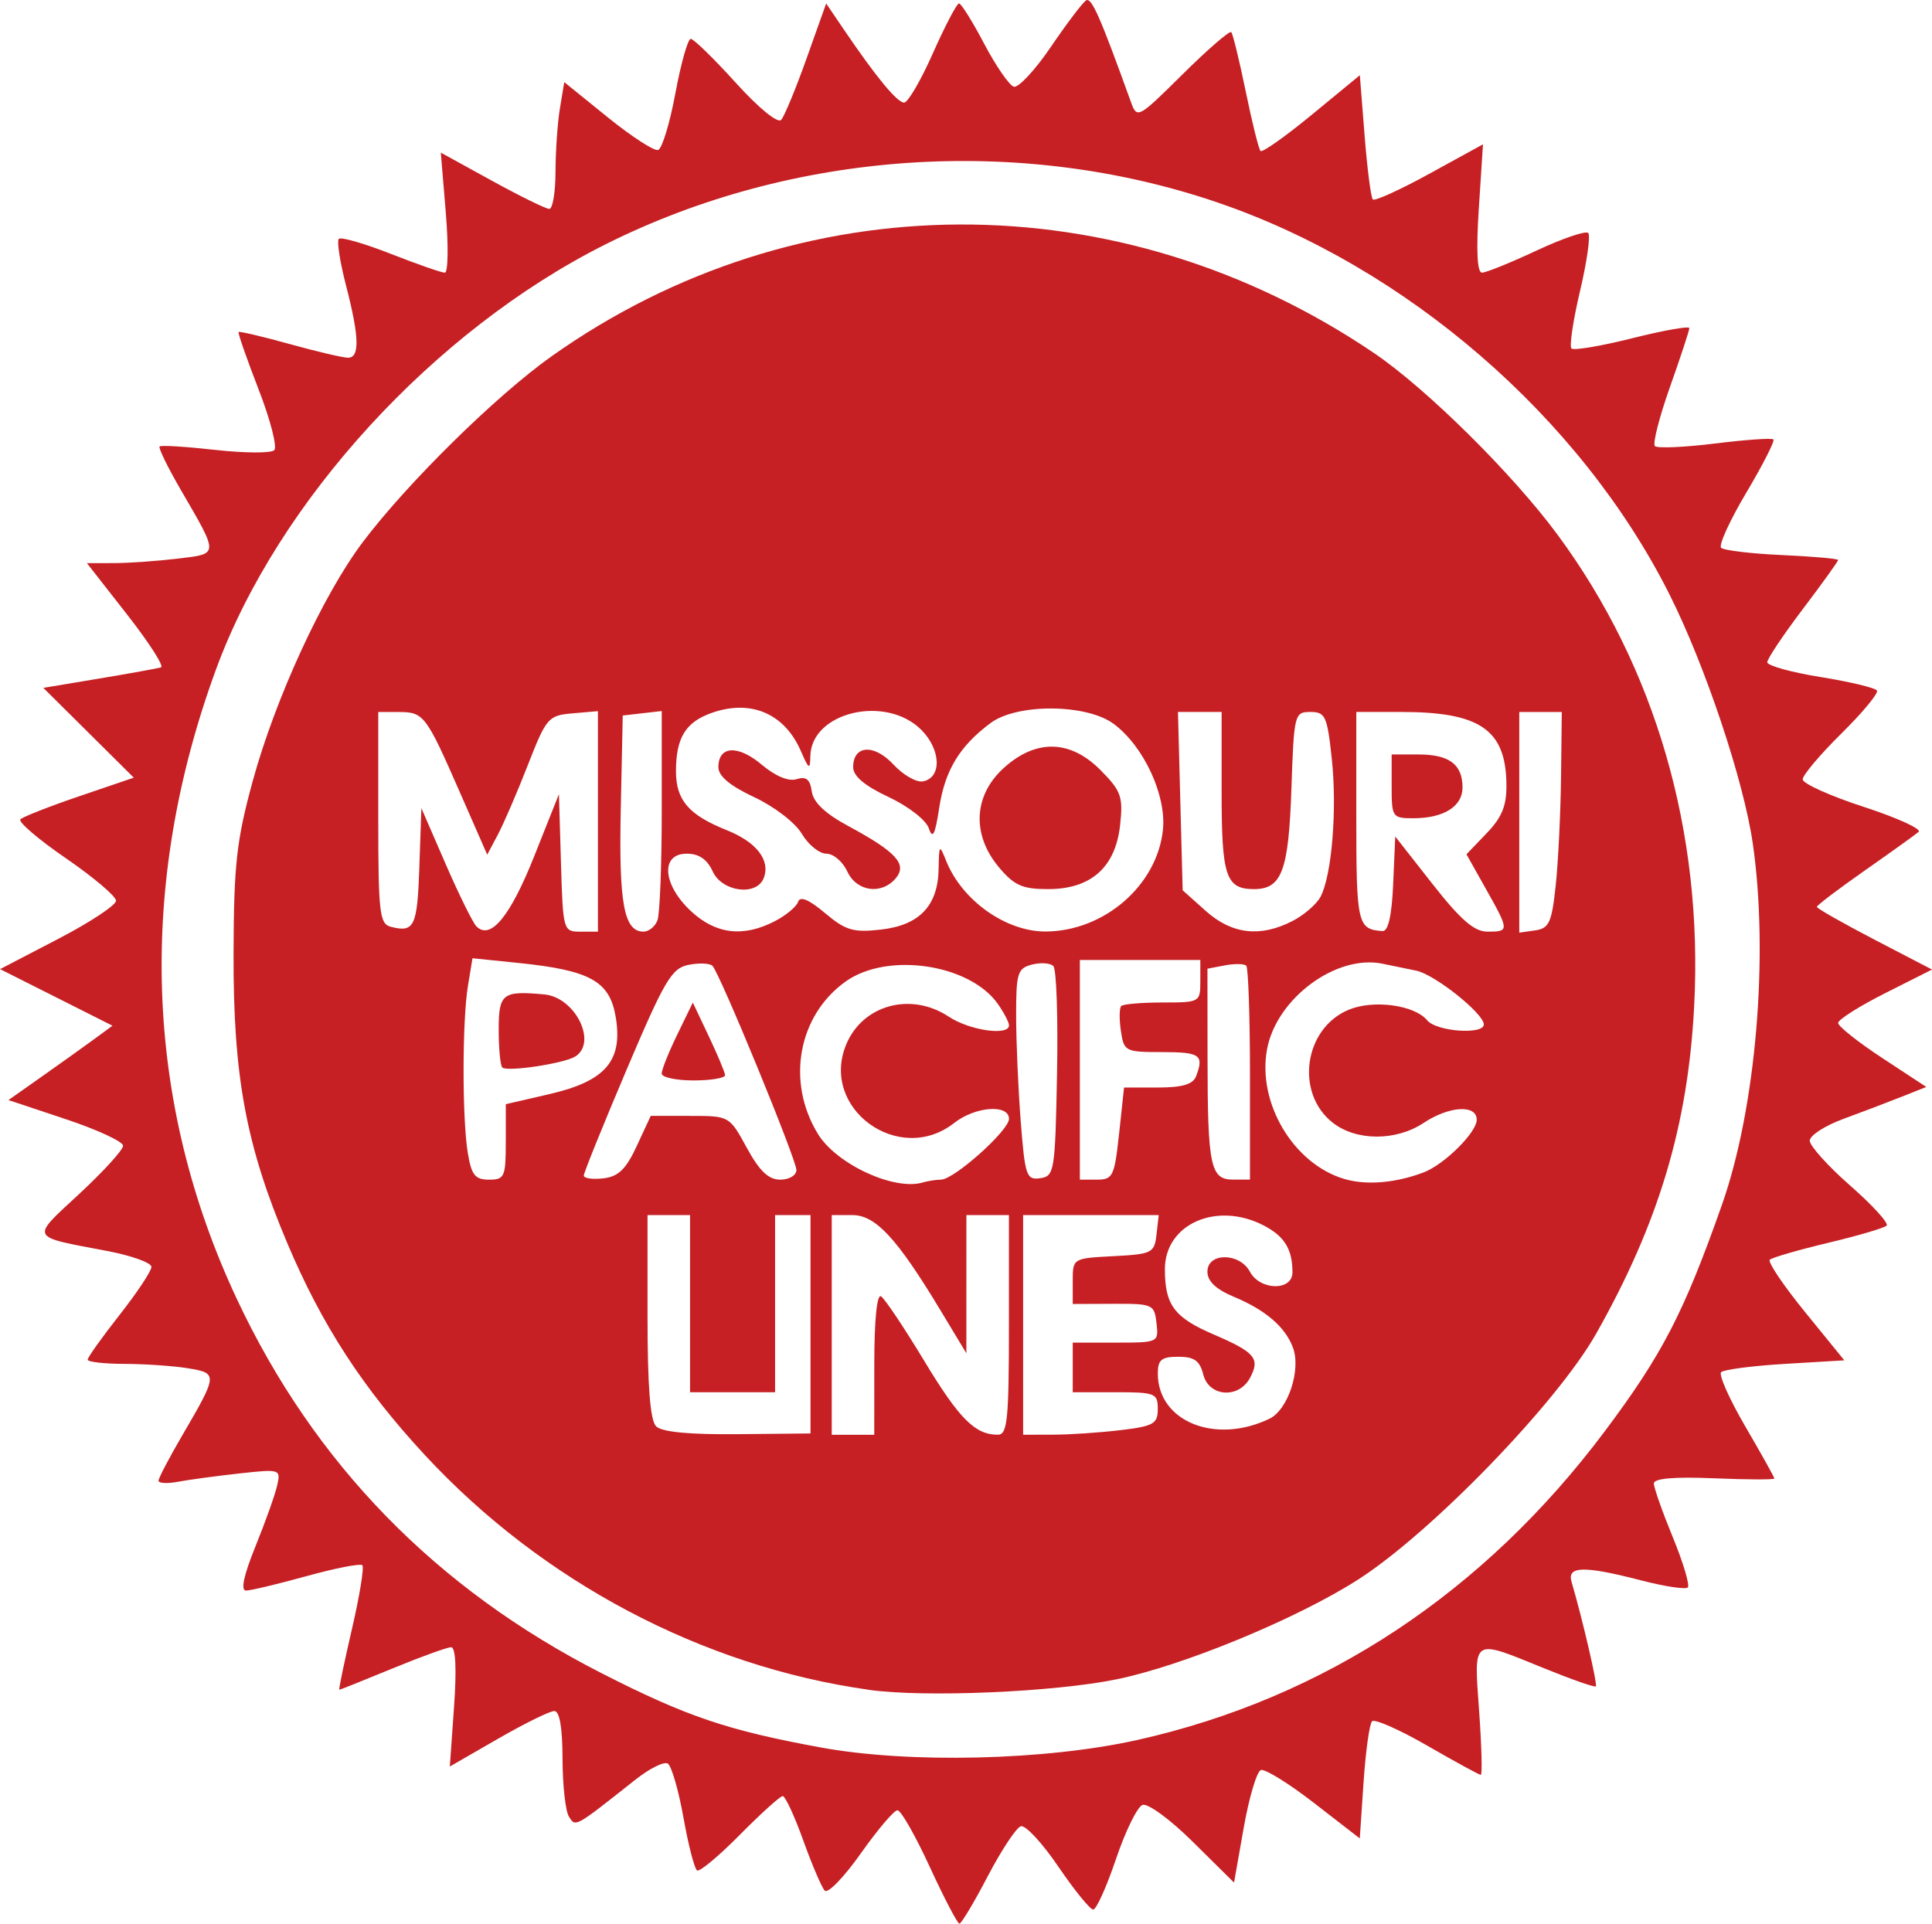
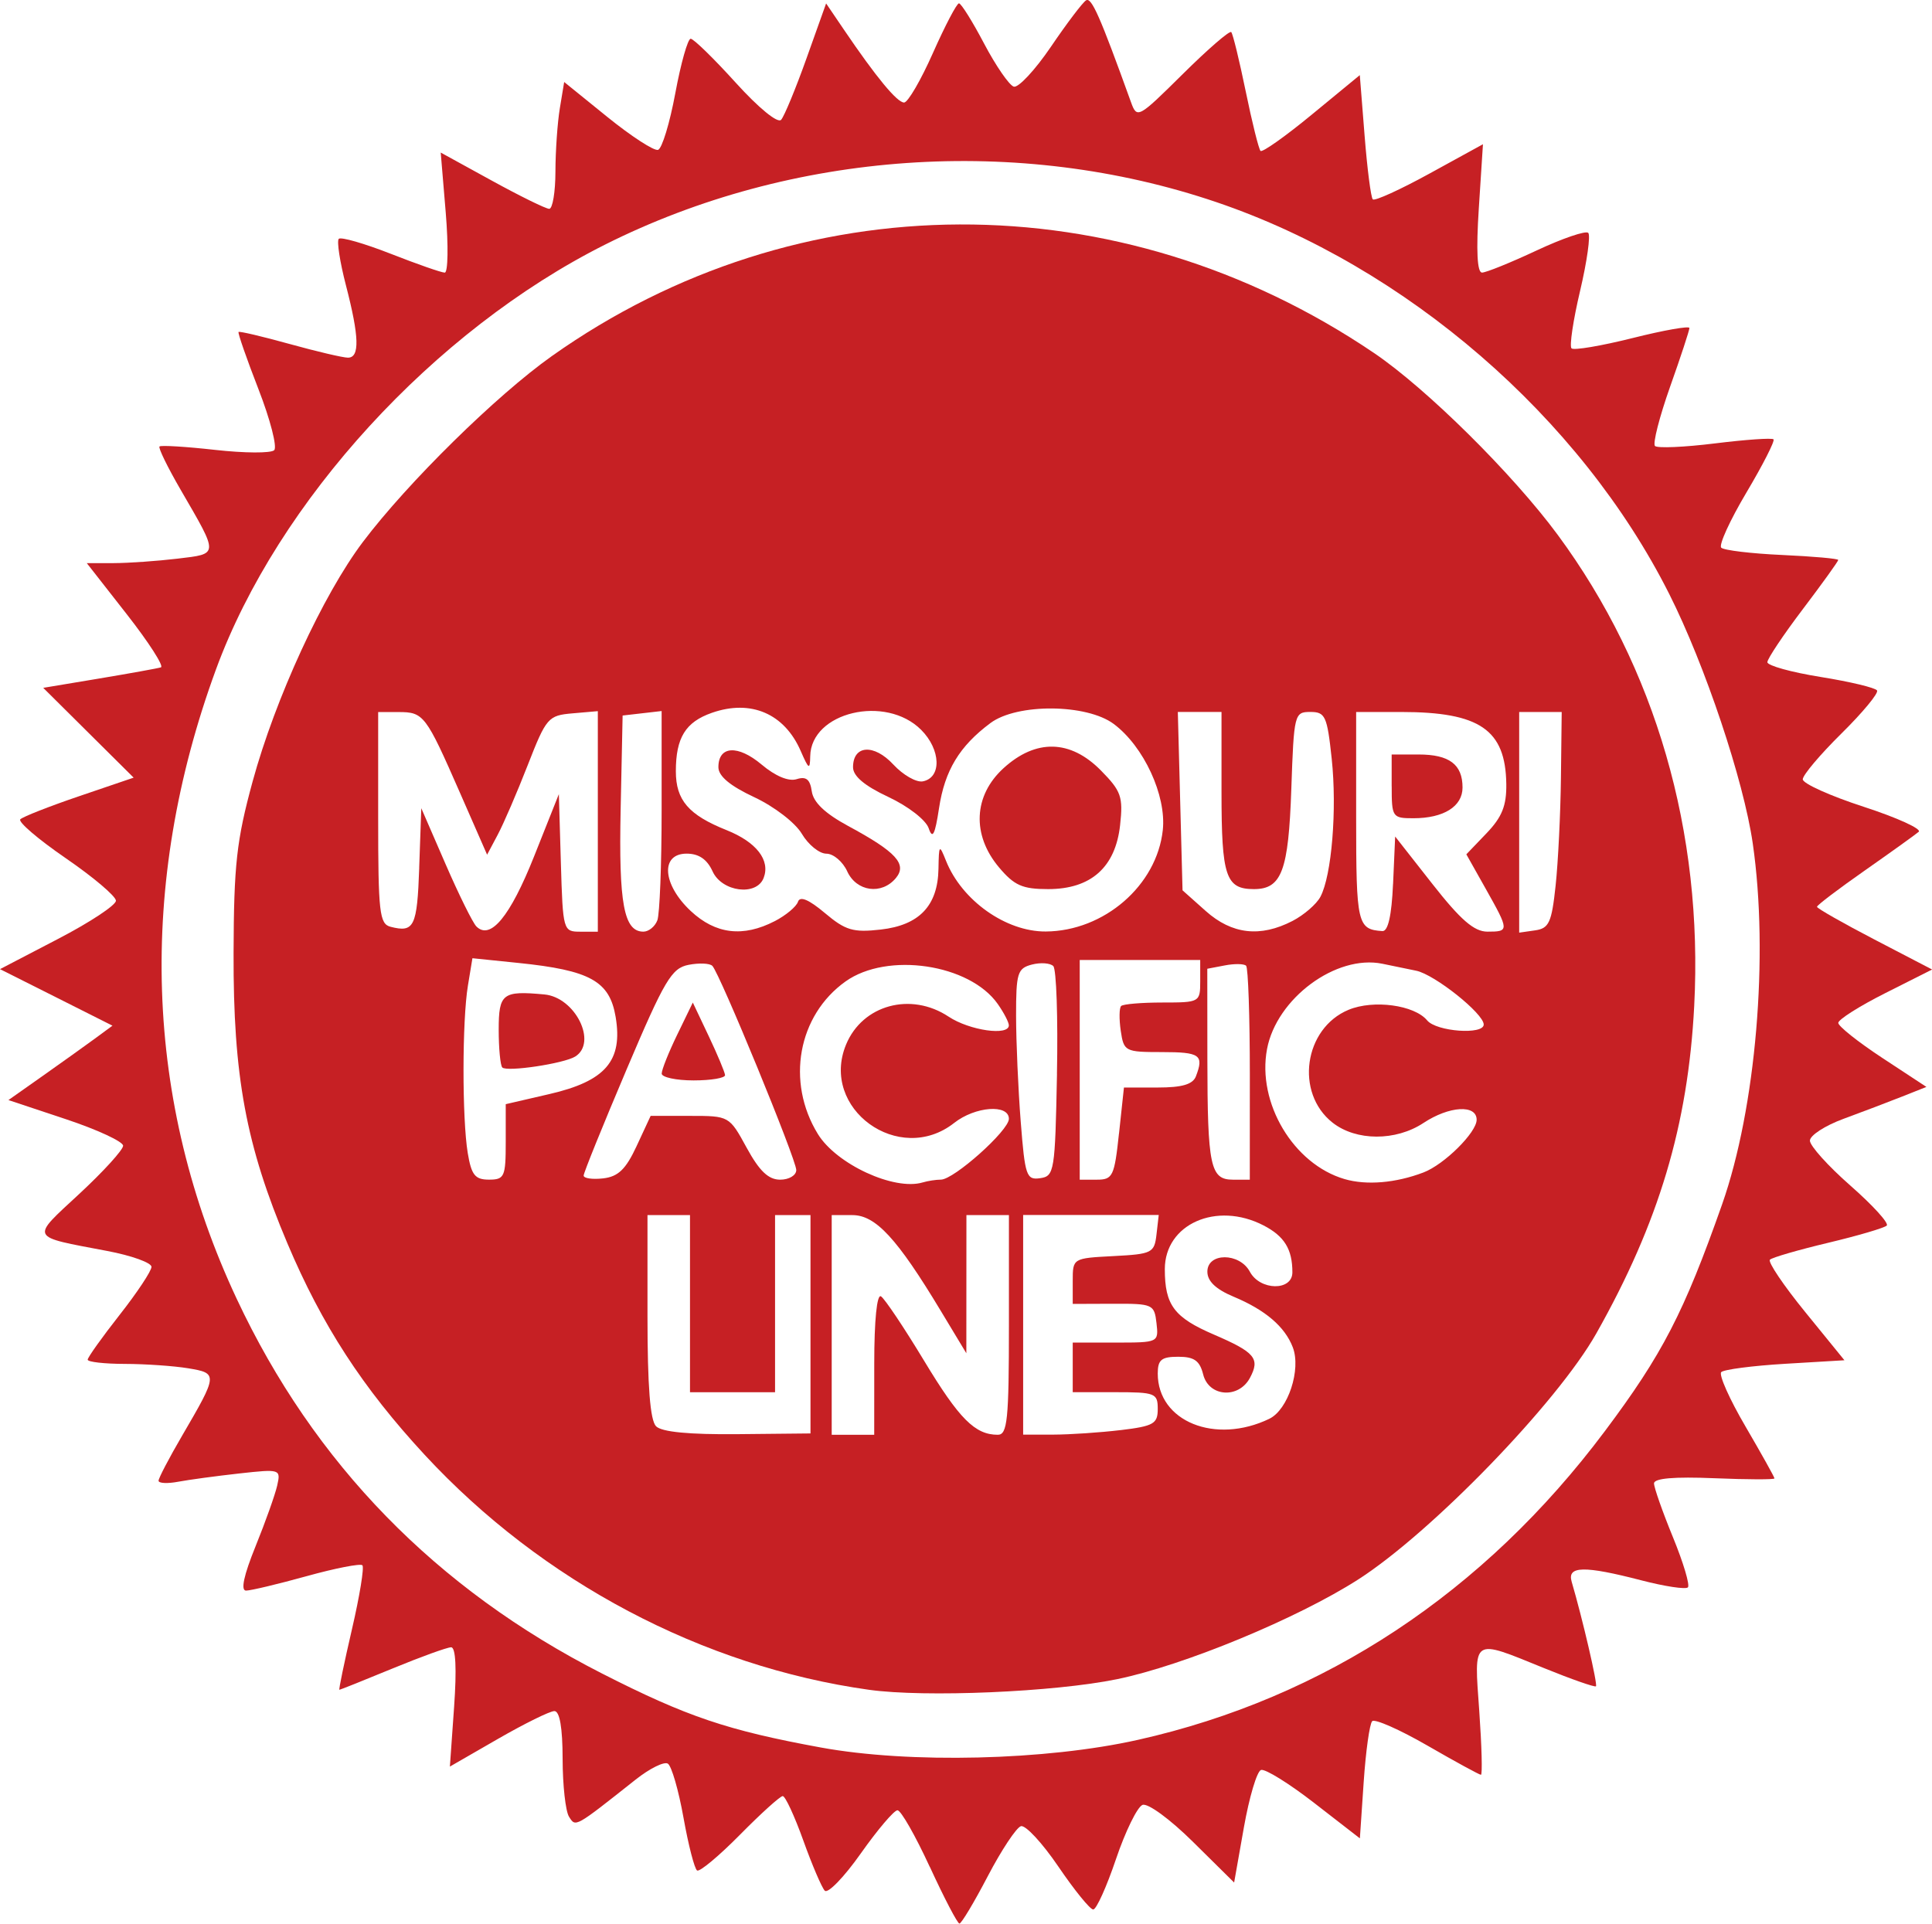
- <svg xmlns="http://www.w3.org/2000/svg" id="svg1041" version="1.1" viewBox="0 0 50.812 50.597" height="50.597mm" width="50.812mm">
-   <g transform="translate(-92.52271,-115.9754)" id="layer1">
-     <g transform="matrix(2.817843,0,0,2.817843,-176.6254,-493.4206)" id="g1853" style="display:inline">
-       <path style="fill:#c62024;fill-opacity:1;stroke:none;stroke-width:0.033;stroke-miterlimit:4;stroke-dasharray:none;stroke-opacity:1" d="m 391.658,876.991 c -5.875,-0.823 -11.528,-3.813 -15.671,-8.287 -2.188,-2.363 -3.626,-4.578 -4.845,-7.462 -1.462,-3.458 -1.914,-5.899 -1.899,-10.25 0.01,-3.114 0.105,-3.966 0.671,-6.043 0.798,-2.928 2.485,-6.593 3.893,-8.457 1.58,-2.092 4.71,-5.171 6.663,-6.555 8.681,-6.151 20.011,-6.194 29,-0.11 1.856,1.256 4.902,4.272 6.487,6.423 3.45,4.68 5.13,10.483 4.811,16.618 -0.218,4.202 -1.247,7.643 -3.454,11.552 -1.378,2.441 -5.806,7.017 -8.4,8.681 -2.144,1.375 -6.149,3.031 -8.506,3.517 -2.208,0.455 -6.778,0.651 -8.751,0.375 z m -2.062,-12.897 v -3.852 h -0.625 -0.625 v 3.125 3.125 h -1.5 -1.5 v -3.125 -3.125 h -0.75 -0.75 v 3.575 c 0,2.464 0.094,3.669 0.303,3.878 0.201,0.201 1.165,0.294 2.875,0.277 l 2.572,-0.025 z m 2.25,1.383 c 0,-1.524 0.093,-2.457 0.237,-2.368 0.131,0.081 0.813,1.1 1.517,2.265 1.245,2.061 1.799,2.618 2.604,2.618 0.338,0 0.391,-0.525 0.391,-3.875 v -3.875 h -0.75 -0.75 l -7.5e-4,2.438 -7.5e-4,2.438 -0.904,-1.5 c -1.539,-2.555 -2.296,-3.375 -3.116,-3.375 h -0.729 v 3.875 3.875 h 0.75 0.75 z m 8.688,2.353 c 1.168,-0.14 1.312,-0.223 1.312,-0.748 0,-0.555 -0.09,-0.59 -1.5,-0.59 h -1.5 v -0.875 -0.875 h 1.517 c 1.507,0 1.516,-0.004 1.438,-0.688 -0.076,-0.662 -0.132,-0.687 -1.517,-0.681 l -1.438,0.006 v -0.806 c 0,-0.806 1.3e-4,-0.806 1.438,-0.881 1.361,-0.071 1.442,-0.112 1.517,-0.762 l 0.079,-0.688 h -2.392 -2.392 v 3.875 3.875 l 1.062,-0.002 c 0.584,-10e-4 1.653,-0.073 2.375,-0.16 z m 5.25,-0.401 c 0.66,-0.319 1.126,-1.739 0.827,-2.521 -0.279,-0.728 -0.967,-1.318 -2.086,-1.785 -0.629,-0.263 -0.928,-0.548 -0.928,-0.885 0,-0.68 1.135,-0.678 1.5,0.003 0.358,0.669 1.5,0.685 1.5,0.021 0,-0.815 -0.282,-1.274 -1.018,-1.655 -1.658,-0.857 -3.482,-0.049 -3.482,1.544 0,1.266 0.328,1.705 1.726,2.306 1.458,0.627 1.642,0.847 1.277,1.529 -0.4,0.747 -1.452,0.67 -1.65,-0.12 -0.122,-0.486 -0.317,-0.625 -0.88,-0.625 -0.593,0 -0.723,0.106 -0.723,0.591 0,1.694 2.029,2.516 3.937,1.596 z m -11.587,-8.437 c 0.46,0 2.4,-1.733 2.4,-2.144 0,-0.528 -1.189,-0.439 -1.932,0.144 -1.943,1.528 -4.747,-0.508 -3.811,-2.767 0.581,-1.402 2.286,-1.866 3.618,-0.983 0.737,0.488 2.125,0.688 2.125,0.306 0,-0.107 -0.176,-0.445 -0.39,-0.751 -0.991,-1.415 -3.896,-1.846 -5.369,-0.797 -1.683,1.198 -2.109,3.544 -0.978,5.384 0.655,1.066 2.69,2.007 3.696,1.708 0.183,-0.054 0.472,-0.099 0.642,-0.099 z m 17.025,-0.254 c 0.733,-0.279 1.875,-1.412 1.875,-1.859 0,-0.545 -0.969,-0.487 -1.875,0.113 -0.977,0.647 -2.376,0.642 -3.207,-0.011 -1.335,-1.05 -1.011,-3.329 0.566,-3.983 0.878,-0.364 2.32,-0.169 2.771,0.375 0.328,0.396 1.995,0.516 1.995,0.144 0,-0.384 -1.728,-1.762 -2.38,-1.897 -0.341,-0.071 -0.88,-0.182 -1.198,-0.247 -1.631,-0.333 -3.732,1.223 -4.067,3.012 -0.356,1.899 0.931,4.058 2.734,4.586 0.774,0.227 1.804,0.14 2.787,-0.234 z m -32.375,-1.077 v -1.331 l 1.541,-0.356 c 1.982,-0.458 2.596,-1.176 2.335,-2.726 -0.213,-1.26 -0.902,-1.642 -3.431,-1.901 l -1.62,-0.166 -0.16,0.968 c -0.204,1.234 -0.207,4.685 -0.005,5.906 0.128,0.776 0.257,0.938 0.747,0.938 0.549,0 0.592,-0.098 0.592,-1.331 z m 4.619,0.144 0.494,-1.062 h 1.387 c 1.386,0 1.387,7.5e-4 2.001,1.125 0.449,0.823 0.767,1.125 1.182,1.125 0.312,0 0.568,-0.152 0.568,-0.339 0,-0.372 -2.697,-6.934 -2.961,-7.205 -0.09,-0.092 -0.468,-0.109 -0.839,-0.036 -0.6,0.118 -0.844,0.53 -2.188,3.695 -0.832,1.959 -1.512,3.642 -1.512,3.74 0,0.098 0.309,0.142 0.688,0.099 0.532,-0.061 0.799,-0.32 1.181,-1.142 z m 14.826,-2.543 c 0.038,-1.983 -0.02,-3.695 -0.129,-3.804 -0.109,-0.109 -0.45,-0.133 -0.757,-0.053 -0.507,0.133 -0.558,0.298 -0.557,1.804 7.5e-4,0.912 0.074,2.592 0.163,3.733 0.15,1.922 0.2,2.069 0.686,2 0.501,-0.072 0.528,-0.235 0.594,-3.68 z m 2.19,2.105 0.174,-1.625 h 1.194 c 0.858,0 1.237,-0.111 1.346,-0.395 0.289,-0.752 0.146,-0.855 -1.195,-0.855 -1.306,0 -1.35,-0.023 -1.457,-0.751 -0.061,-0.413 -0.055,-0.807 0.013,-0.875 0.068,-0.068 0.724,-0.124 1.457,-0.124 1.315,0 1.333,-0.01 1.333,-0.75 v -0.75 h -2.125 -2.125 v 3.875 3.875 h 0.605 c 0.56,0 0.618,-0.121 0.779,-1.625 z m 4.616,-2.083 c 0,-2.04 -0.059,-3.767 -0.131,-3.839 -0.072,-0.072 -0.409,-0.078 -0.75,-0.013 l -0.619,0.118 0.003,3.158 c 0.004,3.815 0.103,4.283 0.901,4.283 h 0.596 z m -29.302,-7.302 0.073,-2.095 0.856,1.97 c 0.471,1.084 0.96,2.074 1.087,2.201 0.495,0.495 1.191,-0.35 2.034,-2.469 l 0.875,-2.198 0.072,2.426 c 0.071,2.392 0.08,2.426 0.688,2.426 h 0.616 v -3.89 -3.89 l -0.895,0.078 c -0.858,0.074 -0.924,0.151 -1.579,1.828 -0.376,0.963 -0.852,2.067 -1.058,2.454 l -0.374,0.704 -0.966,-2.204 c -1.196,-2.729 -1.272,-2.829 -2.158,-2.829 h -0.719 v 3.732 c 0,3.344 0.045,3.743 0.438,3.844 0.833,0.215 0.938,-10e-4 1.011,-2.086 z m 8.4,1.865 c 0.084,-0.217 0.152,-1.969 0.152,-3.892 v -3.496 l -0.688,0.079 -0.688,0.079 -0.07,3.315 c -0.07,3.321 0.114,4.31 0.802,4.31 0.187,0 0.408,-0.178 0.491,-0.395 z m 4.142,0.026 c 0.393,-0.203 0.762,-0.511 0.82,-0.683 0.07,-0.211 0.381,-0.081 0.949,0.397 0.729,0.614 0.997,0.693 1.971,0.583 1.361,-0.153 2.015,-0.841 2.037,-2.142 0.015,-0.861 0.029,-0.876 0.265,-0.285 0.559,1.402 2.114,2.504 3.519,2.495 2.059,-0.014 3.919,-1.627 4.128,-3.58 0.13,-1.218 -0.671,-2.95 -1.731,-3.742 -0.956,-0.714 -3.41,-0.732 -4.349,-0.033 -1.094,0.815 -1.611,1.671 -1.813,3.001 -0.144,0.946 -0.229,1.112 -0.365,0.712 -0.1,-0.293 -0.723,-0.777 -1.423,-1.105 -0.839,-0.393 -1.246,-0.736 -1.246,-1.049 0,-0.783 0.737,-0.833 1.421,-0.096 0.344,0.371 0.812,0.639 1.04,0.595 0.673,-0.128 0.641,-1.12 -0.058,-1.819 -1.253,-1.253 -3.886,-0.626 -3.913,0.932 -0.009,0.493 -0.05,0.47 -0.337,-0.188 -0.574,-1.317 -1.755,-1.825 -3.129,-1.346 -0.933,0.325 -1.274,0.878 -1.274,2.062 0,1.022 0.448,1.542 1.79,2.08 1.052,0.421 1.547,1.06 1.307,1.687 -0.25,0.652 -1.471,0.494 -1.802,-0.232 -0.194,-0.426 -0.485,-0.625 -0.915,-0.625 -0.934,0 -0.856,1.089 0.146,2.025 0.876,0.818 1.844,0.934 2.963,0.356 z m 18.265,-0.008 c 0.402,-0.208 0.844,-0.59 0.982,-0.849 0.4,-0.748 0.592,-3.082 0.399,-4.875 -0.161,-1.505 -0.227,-1.649 -0.754,-1.649 -0.562,0 -0.58,0.072 -0.67,2.715 -0.099,2.89 -0.339,3.535 -1.318,3.535 -0.996,0 -1.144,-0.445 -1.144,-3.425 v -2.825 h -0.77 -0.77 l 0.083,3.146 0.083,3.146 0.816,0.729 c 0.924,0.825 1.925,0.94 3.064,0.351 z m 3.546,-1.3 0.074,-1.678 1.317,1.678 c 0.994,1.266 1.469,1.678 1.938,1.678 0.773,0 0.772,-0.033 -0.061,-1.515 l -0.682,-1.214 0.712,-0.743 c 0.547,-0.571 0.709,-0.974 0.698,-1.739 -0.026,-1.917 -0.936,-2.54 -3.708,-2.54 h -1.588 v 3.729 c 0,3.755 0.043,3.943 0.926,4.001 0.2,0.013 0.326,-0.543 0.375,-1.658 z m 5.734,0.053 c 0.088,-0.825 0.173,-2.541 0.188,-3.812 l 0.027,-2.312 h -0.75 -0.75 v 3.892 3.892 l 0.562,-0.08 c 0.49,-0.07 0.583,-0.273 0.723,-1.58 z" id="path1832" transform="scale(0.2645833)" />
-       <path style="fill:#c62024;fill-opacity:1;stroke:none;stroke-width:0.033;stroke-miterlimit:4;stroke-dasharray:none;stroke-opacity:1" d="m 393.802,883.238 c -0.505,-1.098 -1.017,-1.997 -1.138,-1.997 -0.121,0 -0.703,0.686 -1.295,1.524 -0.591,0.838 -1.163,1.429 -1.272,1.312 -0.108,-0.116 -0.449,-0.915 -0.758,-1.774 -0.309,-0.859 -0.634,-1.562 -0.724,-1.562 -0.089,0 -0.768,0.614 -1.509,1.363 -0.741,0.75 -1.421,1.317 -1.512,1.261 -0.091,-0.056 -0.307,-0.894 -0.48,-1.863 -0.173,-0.968 -0.422,-1.827 -0.553,-1.908 -0.131,-0.081 -0.641,0.172 -1.134,0.562 -2.162,1.711 -2.115,1.685 -2.353,1.31 -0.122,-0.193 -0.224,-1.11 -0.226,-2.038 -0.002,-1.103 -0.103,-1.688 -0.291,-1.688 -0.158,0 -1.052,0.441 -1.986,0.979 l -1.699,0.979 0.149,-2.104 c 0.095,-1.35 0.058,-2.104 -0.104,-2.104 -0.139,0 -1.071,0.338 -2.072,0.75 -1,0.412 -1.842,0.75 -1.871,0.75 -0.029,0 0.171,-0.96 0.443,-2.133 0.272,-1.173 0.438,-2.19 0.369,-2.26 -0.07,-0.07 -0.954,0.103 -1.966,0.383 -1.012,0.28 -1.974,0.51 -2.138,0.51 -0.196,0 -0.081,-0.537 0.335,-1.562 0.349,-0.859 0.693,-1.826 0.765,-2.147 0.129,-0.575 0.106,-0.582 -1.34,-0.422 -0.809,0.089 -1.78,0.221 -2.158,0.292 -0.378,0.071 -0.688,0.055 -0.688,-0.036 0,-0.091 0.372,-0.803 0.827,-1.582 1.269,-2.174 1.272,-2.21 0.216,-2.385 -0.505,-0.084 -1.509,-0.153 -2.231,-0.155 -0.722,-0.002 -1.312,-0.069 -1.312,-0.149 0,-0.08 0.506,-0.79 1.125,-1.578 0.619,-0.788 1.125,-1.551 1.125,-1.696 0,-0.145 -0.703,-0.398 -1.562,-0.561 -2.768,-0.526 -2.711,-0.41 -0.983,-2.015 0.85,-0.789 1.545,-1.553 1.545,-1.698 0,-0.145 -0.91,-0.567 -2.022,-0.937 l -2.022,-0.674 1.21,-0.853 c 0.665,-0.469 1.491,-1.059 1.835,-1.312 l 0.625,-0.459 -1.983,-0.998 -1.983,-0.998 2.046,-1.064 c 1.125,-0.585 2.045,-1.192 2.045,-1.349 -7e-4,-0.157 -0.796,-0.83 -1.767,-1.497 -0.971,-0.667 -1.694,-1.286 -1.606,-1.375 0.088,-0.089 1.023,-0.457 2.079,-0.816 l 1.92,-0.654 -1.595,-1.584 -1.595,-1.584 1.97,-0.329 c 1.084,-0.181 2.065,-0.358 2.181,-0.395 0.116,-0.036 -0.425,-0.878 -1.202,-1.871 l -1.412,-1.805 0.952,-0.002 c 0.523,-10e-4 1.533,-0.072 2.244,-0.157 1.472,-0.177 1.468,-0.097 0.118,-2.423 -0.462,-0.796 -0.799,-1.486 -0.75,-1.535 0.049,-0.049 0.933,0.006 1.964,0.121 1.031,0.115 1.967,0.12 2.08,0.011 0.113,-0.109 -0.137,-1.079 -0.555,-2.155 -0.418,-1.076 -0.734,-1.983 -0.701,-2.015 0.032,-0.032 0.842,0.159 1.799,0.424 0.958,0.266 1.884,0.483 2.059,0.483 0.421,0 0.401,-0.732 -0.071,-2.554 -0.214,-0.826 -0.327,-1.563 -0.252,-1.639 0.076,-0.076 0.9,0.162 1.833,0.528 0.932,0.366 1.79,0.665 1.906,0.665 0.116,0 0.131,-0.953 0.034,-2.118 l -0.176,-2.118 1.806,0.993 c 0.994,0.546 1.903,0.993 2.022,0.993 0.118,0 0.217,-0.591 0.218,-1.312 0.002,-0.722 0.071,-1.728 0.156,-2.237 l 0.153,-0.924 1.529,1.237 c 0.841,0.681 1.643,1.201 1.782,1.157 0.139,-0.044 0.413,-0.945 0.609,-2.001 0.196,-1.056 0.44,-1.92 0.542,-1.92 0.102,0 0.815,0.696 1.585,1.546 0.813,0.898 1.486,1.448 1.606,1.312 0.113,-0.129 0.517,-1.105 0.896,-2.17 l 0.69,-1.936 0.635,0.935 c 1.132,1.668 1.87,2.562 2.116,2.562 0.133,0 0.591,-0.787 1.018,-1.75 0.428,-0.963 0.84,-1.75 0.917,-1.749 0.077,4e-4 0.477,0.641 0.889,1.424 0.412,0.783 0.882,1.464 1.043,1.514 0.161,0.05 0.751,-0.584 1.311,-1.408 0.56,-0.824 1.118,-1.561 1.24,-1.636 0.192,-0.119 0.491,0.559 1.583,3.588 0.214,0.595 0.252,0.574 1.826,-0.986 0.884,-0.876 1.654,-1.543 1.712,-1.482 0.057,0.061 0.287,1.003 0.511,2.094 0.224,1.091 0.458,2.035 0.522,2.098 0.063,0.063 0.877,-0.512 1.809,-1.279 l 1.694,-1.394 0.168,2.131 c 0.093,1.172 0.223,2.186 0.29,2.252 0.067,0.067 0.969,-0.343 2.004,-0.912 l 1.882,-1.033 -0.147,2.264 c -0.097,1.489 -0.058,2.264 0.112,2.264 0.142,0 1.008,-0.351 1.924,-0.779 0.916,-0.429 1.736,-0.708 1.823,-0.622 0.087,0.087 -0.043,1.007 -0.288,2.046 -0.245,1.038 -0.381,1.952 -0.304,2.03 0.078,0.078 1.045,-0.085 2.15,-0.363 1.105,-0.277 2.009,-0.437 2.009,-0.355 0,0.082 -0.308,1.018 -0.684,2.079 -0.376,1.062 -0.615,1.999 -0.531,2.083 0.084,0.084 1.037,0.043 2.117,-0.091 1.08,-0.134 2.009,-0.199 2.064,-0.144 0.055,0.055 -0.375,0.9 -0.956,1.877 -0.581,0.978 -0.981,1.853 -0.889,1.945 0.092,0.092 1.058,0.208 2.148,0.257 1.089,0.05 1.98,0.128 1.98,0.175 0,0.047 -0.562,0.828 -1.25,1.737 -0.688,0.908 -1.25,1.75 -1.25,1.87 0,0.12 0.847,0.355 1.882,0.522 1.035,0.167 1.93,0.381 1.988,0.476 0.059,0.095 -0.507,0.778 -1.257,1.518 -0.75,0.741 -1.363,1.468 -1.363,1.616 0,0.148 0.968,0.585 2.151,0.97 1.183,0.385 2.055,0.783 1.938,0.883 -0.117,0.101 -0.973,0.714 -1.901,1.364 -0.928,0.65 -1.688,1.226 -1.688,1.281 0,0.055 0.914,0.575 2.031,1.156 l 2.031,1.056 -1.656,0.835 c -0.911,0.459 -1.656,0.931 -1.656,1.049 0,0.118 0.7,0.674 1.555,1.236 l 1.555,1.022 -0.868,0.345 c -0.477,0.19 -1.402,0.541 -2.055,0.781 -0.653,0.24 -1.188,0.586 -1.188,0.77 0,0.183 0.644,0.899 1.432,1.589 0.787,0.691 1.363,1.324 1.28,1.407 -0.083,0.084 -1.013,0.357 -2.066,0.608 -1.053,0.251 -1.978,0.52 -2.056,0.597 -0.078,0.078 0.482,0.908 1.244,1.845 l 1.385,1.703 -2.089,0.125 c -1.149,0.069 -2.165,0.201 -2.256,0.293 -0.092,0.092 0.293,0.956 0.855,1.919 0.562,0.963 1.022,1.787 1.022,1.832 2e-5,0.045 -0.956,0.042 -2.125,-0.007 -1.413,-0.059 -2.125,0.003 -2.125,0.183 0,0.149 0.301,1.003 0.669,1.899 0.368,0.895 0.605,1.691 0.528,1.769 -0.077,0.077 -0.816,-0.034 -1.642,-0.248 -2.017,-0.523 -2.624,-0.511 -2.459,0.049 0.383,1.301 0.923,3.627 0.857,3.69 -0.042,0.04 -0.864,-0.248 -1.827,-0.64 -2.572,-1.046 -2.476,-1.109 -2.29,1.512 0.088,1.238 0.115,2.25 0.059,2.25 -0.055,0 -0.903,-0.463 -1.885,-1.029 -0.982,-0.566 -1.86,-0.954 -1.951,-0.863 -0.091,0.091 -0.226,1.059 -0.3,2.15 l -0.133,1.984 -1.613,-1.25 c -0.887,-0.687 -1.731,-1.211 -1.875,-1.163 -0.144,0.048 -0.416,0.961 -0.605,2.029 l -0.343,1.942 -1.449,-1.434 c -0.811,-0.802 -1.596,-1.377 -1.782,-1.305 -0.183,0.071 -0.604,0.93 -0.934,1.91 -0.331,0.979 -0.692,1.78 -0.803,1.78 -0.111,0 -0.664,-0.682 -1.23,-1.514 -0.566,-0.833 -1.16,-1.474 -1.322,-1.425 -0.161,0.049 -0.687,0.843 -1.168,1.764 -0.481,0.921 -0.931,1.673 -1,1.672 -0.069,-10e-4 -0.538,-0.901 -1.044,-1.999 z m 7.342,-4.481 c 6.587,-1.478 12.205,-5.192 16.473,-10.891 2.03,-2.71 2.791,-4.183 4.135,-8 1.196,-3.396 1.654,-8.786 1.083,-12.736 -0.322,-2.225 -1.683,-6.292 -2.947,-8.802 -3.14,-6.238 -9.273,-11.547 -15.966,-13.822 -6.976,-2.371 -14.982,-1.816 -21.576,1.497 -6.035,3.031 -11.546,9.051 -13.722,14.988 -2.785,7.598 -2.534,15.238 0.73,22.201 2.727,5.819 7.036,10.241 12.882,13.219 2.993,1.525 4.425,2.01 7.725,2.615 3.127,0.573 7.946,0.457 11.184,-0.269 z" id="path1834" transform="scale(0.2645833)" />
-       <path style="fill:#c62024;fill-opacity:1;stroke:none;stroke-width:0.033;stroke-miterlimit:4;stroke-dasharray:none;stroke-opacity:1" d="m 396.243,847.973 c -0.962,-1.144 -0.9,-2.529 0.159,-3.495 1.141,-1.042 2.36,-1.015 3.436,0.077 0.718,0.728 0.789,0.929 0.679,1.929 -0.163,1.489 -1.027,2.258 -2.538,2.258 -0.909,0 -1.196,-0.127 -1.736,-0.769 z" id="path1836" transform="scale(0.2645833)" />
-       <path style="fill:#c62024;fill-opacity:1;stroke:none;stroke-width:0.033;stroke-miterlimit:4;stroke-dasharray:none;stroke-opacity:1" d="m 410.096,845.117 v -1.125 h 0.95 c 1.084,0 1.55,0.351 1.55,1.166 0,0.668 -0.666,1.084 -1.734,1.084 -0.742,0 -0.766,-0.036 -0.766,-1.125 z" id="path1838" transform="scale(0.2645833)" />
-       <path style="fill:#c62024;fill-opacity:1;stroke:none;stroke-width:0.033;stroke-miterlimit:4;stroke-dasharray:none;stroke-opacity:1" d="m 390.891,848.117 c -0.157,-0.344 -0.488,-0.625 -0.736,-0.625 -0.248,0 -0.638,-0.315 -0.865,-0.7 -0.232,-0.392 -0.97,-0.961 -1.679,-1.293 -0.855,-0.4 -1.265,-0.744 -1.265,-1.058 0,-0.756 0.686,-0.798 1.525,-0.092 0.487,0.41 0.953,0.604 1.235,0.514 0.336,-0.107 0.474,0.005 0.534,0.43 0.055,0.388 0.469,0.782 1.283,1.221 1.695,0.914 2.092,1.348 1.684,1.84 -0.5,0.602 -1.388,0.479 -1.715,-0.237 z" id="path1840" transform="scale(0.2645833)" />
-       <path style="fill:#c62024;fill-opacity:1;stroke:none;stroke-width:0.033;stroke-miterlimit:4;stroke-dasharray:none;stroke-opacity:1" d="m 384.346,855.248 c 0,-0.134 0.247,-0.752 0.549,-1.373 l 0.549,-1.13 0.562,1.186 c 0.309,0.652 0.568,1.27 0.576,1.373 0.008,0.103 -0.492,0.188 -1.111,0.188 -0.619,0 -1.125,-0.109 -1.125,-0.243 z" id="path1842" transform="scale(0.2645833)" />
-       <path style="fill:#c62024;fill-opacity:1;stroke:none;stroke-width:0.033;stroke-miterlimit:4;stroke-dasharray:none;stroke-opacity:1" d="m 378.723,855.035 c -0.07,-0.07 -0.127,-0.671 -0.127,-1.335 0,-1.276 0.135,-1.38 1.612,-1.242 1.09,0.102 1.881,1.7 1.085,2.192 -0.399,0.247 -2.407,0.548 -2.57,0.385 z" id="path1844" transform="scale(0.2645833)" />
-     </g>
+ <svg xmlns="http://www.w3.org/2000/svg" viewBox="0 0 50.812 50.597" height="191.232" width="192.044">
+   <g fill="#c62024" stroke-width=".033">
+     <path d="M22.854 44.448c-4.38-.614-8.595-2.843-11.683-6.178-1.631-1.762-2.703-3.413-3.612-5.564-1.09-2.578-1.427-4.398-1.416-7.642.008-2.322.078-2.957.5-4.505.595-2.183 1.853-4.916 2.903-6.306 1.178-1.56 3.511-3.855 4.968-4.887 6.472-4.586 14.92-4.618 21.621-.082 1.383.936 3.654 3.185 4.836 4.788 2.572 3.489 3.825 7.816 3.587 12.39-.163 3.133-.93 5.698-2.575 8.613-1.027 1.82-4.329 5.231-6.263 6.472-1.599 1.025-4.584 2.26-6.341 2.622-1.647.339-5.054.485-6.524.279zm-1.538-9.615v-2.872h-.932v4.66h-2.237v-4.66h-1.118v2.665c0 1.837.07 2.735.226 2.891.15.15.868.219 2.143.207l1.918-.019zm1.677 1.031c0-1.136.07-1.832.177-1.765.097.06.606.82 1.131 1.689.928 1.537 1.341 1.952 1.942 1.952.252 0 .292-.391.292-2.889v-2.889h-1.118l-.001 1.817-.001 1.817-.674-1.118c-1.147-1.905-1.712-2.516-2.323-2.516h-.544v5.778h1.118zm6.477 1.754c.871-.105.979-.166.979-.558 0-.414-.067-.44-1.118-.44h-1.118v-1.305h1.131c1.124 0 1.13-.003 1.072-.513-.057-.494-.099-.512-1.131-.508l-1.072.004v-.601c0-.601 0-.601 1.072-.657 1.015-.053 1.075-.083 1.131-.568l.059-.513h-3.566v5.778l.792-.001c.436-.001 1.232-.054 1.771-.119zm3.914-.299c.492-.237.84-1.296.617-1.879-.208-.543-.721-.982-1.555-1.331-.469-.196-.692-.408-.692-.659 0-.507.847-.505 1.118.002.267.499 1.118.511 1.118.015 0-.608-.21-.95-.759-1.234-1.236-.639-2.596-.036-2.596 1.151 0 .944.245 1.271 1.287 1.719 1.087.468 1.224.632.952 1.14-.298.557-1.082.5-1.23-.089-.091-.363-.236-.466-.656-.466-.442 0-.539.079-.539.441 0 1.263 1.513 1.876 2.936 1.19zm-8.639-6.29c.343 0 1.789-1.292 1.789-1.599 0-.394-.887-.328-1.44.108-1.448 1.139-3.539-.378-2.842-2.063.433-1.045 1.704-1.391 2.697-.733.549.364 1.584.513 1.584.228 0-.08-.131-.332-.291-.56-.739-1.055-2.905-1.377-4.003-.595-1.254.893-1.572 2.642-.729 4.014.488.795 2.006 1.496 2.755 1.274.137-.041.352-.074.479-.074zm12.693-.189c.546-.208 1.398-1.052 1.398-1.386 0-.407-.722-.363-1.398.084-.729.482-1.772.479-2.391-.008-.995-.783-.754-2.482.422-2.969.655-.271 1.73-.126 2.066.28.245.295 1.487.385 1.487.108 0-.287-1.288-1.314-1.774-1.415-.254-.053-.656-.135-.893-.184-1.216-.248-2.782.912-3.032 2.245-.266 1.415.694 3.025 2.038 3.419.577.169 1.345.105 2.077-.174zm-24.137-.803v-.993l1.149-.266c1.478-.341 1.936-.876 1.741-2.032-.159-.94-.672-1.224-2.558-1.417l-1.208-.124-.119.722c-.152.92-.154 3.493-.004 4.403.096.578.192.699.557.699.409 0 .442-.073.442-.993zm3.443.107l.368-.792h1.034c1.033 0 1.034.001 1.492.839.335.613.572.839.881.839.233 0 .423-.114.423-.253 0-.277-2.01-5.169-2.207-5.371-.067-.069-.349-.081-.626-.027-.447.088-.629.395-1.631 2.755-.62 1.461-1.128 2.715-1.128 2.788 0 .073.231.106.513.074.396-.046.596-.238.881-.851zm11.054-1.896c.029-1.478-.015-2.755-.096-2.836-.082-.082-.336-.099-.564-.04-.378.099-.416.222-.415 1.345.001.68.055 1.933.122 2.783.112 1.433.149 1.543.511 1.491.374-.053.393-.175.443-2.744zm1.632 1.57l.13-1.212h.89c.64 0 .922-.083 1.003-.295.215-.561.109-.637-.891-.637-.973 0-1.006-.017-1.086-.56-.045-.308-.041-.602.01-.652.051-.051.539-.092 1.086-.092.98 0 .994-.008.994-.559v-.559h-3.169v5.778h.451c.418 0 .461-.09.581-1.212zm3.441-1.553c0-1.521-.044-2.809-.098-2.862-.054-.054-.305-.058-.559-.009l-.462.088.002 2.355c.003 2.844.077 3.193.672 3.193h.444zm-21.846-5.444l.055-1.562.638 1.469c.351.808.716 1.546.811 1.641.369.369.888-.261 1.517-1.841l.652-1.639.053 1.809c.053 1.783.06 1.809.513 1.809h.459v-5.801l-.667.058c-.639.055-.689.112-1.177 1.363-.28.718-.635 1.541-.789 1.83l-.279.525-.72-1.643c-.892-2.035-.949-2.109-1.609-2.109h-.536v2.782c0 2.493.034 2.791.326 2.866.621.16.699-.001.754-1.556zm6.263 1.39c.062-.162.113-1.468.113-2.901v-2.607l-.513.059-.513.059-.052 2.472c-.052 2.476.085 3.213.598 3.213.139 0 .304-.133.366-.295zm3.088.019c.293-.152.568-.381.611-.51.052-.157.284-.06.707.296.544.458.743.517 1.469.435 1.014-.114 1.502-.627 1.519-1.597.011-.642.022-.653.198-.212.417 1.045 1.576 1.867 2.624 1.86 1.535-.01 2.922-1.213 3.078-2.669.097-.908-.5-2.2-1.29-2.79-.713-.532-2.543-.546-3.243-.024-.816.608-1.201 1.246-1.352 2.237-.107.705-.171.829-.272.531-.074-.219-.539-.579-1.061-.824-.626-.293-.929-.548-.929-.782 0-.584.55-.621 1.059-.072.256.277.605.476.775.444.502-.096.478-.835-.043-1.356-.934-.934-2.897-.466-2.917.695-.007.368-.037.35-.251-.14-.428-.982-1.308-1.361-2.333-1.003-.695.242-.95.654-.95 1.537 0 .762.334 1.15 1.335 1.55.784.314 1.154.79.974 1.257-.186.486-1.097.369-1.343-.173-.145-.318-.362-.466-.682-.466-.697 0-.638.812.109 1.51.653.61 1.375.696 2.209.265zm13.618-.006c.299-.155.629-.44.732-.633.298-.558.441-2.297.298-3.635-.12-1.122-.169-1.229-.562-1.229-.419 0-.432.054-.5 2.024-.074 2.155-.253 2.636-.983 2.636-.742 0-.853-.332-.853-2.554v-2.106h-1.149l.062 2.346.062 2.346.609.543c.689.615 1.435.701 2.284.262zm2.644-.969l.055-1.251.982 1.251c.741.944 1.095 1.251 1.445 1.251.576 0 .575-.025-.046-1.129l-.509-.905.531-.554c.408-.426.528-.726.52-1.296-.02-1.429-.698-1.894-2.765-1.894h-1.184v2.78c0 2.8.032 2.94.69 2.983.149.01.243-.405.28-1.236zm4.275.039c.066-.615.129-1.894.14-2.842l.02-1.724h-1.118v5.804l.419-.06c.365-.052.435-.203.539-1.178z" />
+     <path d="M24.453 49.106c-.377-.819-.759-1.489-.849-1.489-.09 0-.524.511-.965 1.136-.441.625-.867 1.065-.948.979-.081-.087-.335-.682-.565-1.323-.23-.641-.473-1.165-.54-1.165-.067 0-.573.457-1.125 1.017-.552.559-1.059.982-1.127.94-.068-.042-.229-.667-.358-1.389-.129-.722-.314-1.362-.412-1.422-.098-.06-.478.128-.845.419-1.612 1.276-1.577 1.256-1.754.977-.091-.144-.167-.828-.168-1.52-.001-.822-.077-1.258-.217-1.258-.118 0-.784.329-1.481.73l-1.267.73.111-1.569c.071-1.006.043-1.569-.078-1.569-.104 0-.799.252-1.544.559-.746.308-1.374.559-1.395.559-.021 0 .127-.716.33-1.59.203-.875.327-1.633.275-1.685-.052-.052-.712.077-1.466.286-.754.209-1.472.38-1.594.38-.146 0-.06-.4.25-1.165.26-.641.516-1.361.57-1.601.096-.429.079-.434-.999-.315-.603.067-1.327.165-1.609.218-.282.053-.513.041-.513-.027 0-.068.278-.599.617-1.18.946-1.621.948-1.648.161-1.778-.377-.062-1.125-.114-1.663-.115-.538-.001-.979-.051-.979-.111 0-.06.377-.589.839-1.177.461-.587.839-1.156.839-1.265 0-.108-.524-.297-1.165-.418-2.063-.392-2.021-.306-.733-1.502.634-.588 1.152-1.158 1.152-1.266 0-.108-.678-.423-1.508-.699l-1.508-.502.902-.636c.496-.35 1.112-.79 1.368-.978l.466-.343-1.479-.744L0 25.492l1.525-.794c.839-.436 1.525-.889 1.524-1.006-.001-.117-.593-.619-1.317-1.116-.724-.497-1.263-.958-1.198-1.025.065-.067.763-.341 1.55-.609l1.431-.487-1.189-1.181-1.189-1.181 1.469-.245c.808-.135 1.54-.267 1.626-.294.086-.027-.317-.655-.896-1.395l-1.053-1.346.71-.001c.39-.001 1.143-.054 1.673-.117 1.097-.132 1.094-.073.088-1.807-.344-.593-.596-1.108-.559-1.144.037-.036.696.004 1.465.09.769.086 1.467.09 1.551.008.084-.081-.102-.805-.414-1.607-.312-.802-.547-1.479-.523-1.503.024-.024.628.118 1.342.316.714.198 1.405.36 1.535.36.314 0 .299-.546-.053-1.904-.16-.616-.244-1.165-.188-1.222.056-.056.671.121 1.366.393.695.273 1.335.496 1.421.496.086 0 .098-.711.026-1.579l-.132-1.579 1.347.74c.741.407 1.419.74 1.507.74.088 0 .162-.44.163-.979.001-.538.053-1.289.116-1.668l.114-.689 1.14.923c.627.507 1.225.895 1.329.862.104-.033.308-.704.454-1.492.146-.787.328-1.431.404-1.431.076 0 .608.519 1.182 1.153.606.669 1.108 1.08 1.197.979.084-.096.385-.824.668-1.618l.515-1.443.473.697c.844 1.244 1.394 1.91 1.578 1.91.099 0 .441-.587.759-1.305.319-.718.626-1.304.684-1.304.057 0.0.356.478.663 1.062.308.584.658 1.091.778 1.129.12.037.56-.435.978-1.05.417-.615.833-1.164.924-1.22.143-.089.366.417 1.18 2.675.16.443.188.428 1.362-.735.659-.653 1.233-1.151 1.276-1.105.043.046.214.748.381 1.561.167.813.342 1.517.389 1.564.047.047.654-.382 1.348-.954l1.263-1.039.126 1.589c.069.874.166 1.63.216 1.679.05.05.722-.256 1.494-.68l1.403-.77-.109 1.688c-.072 1.11-.043 1.688.084 1.688.106 0 .752-.261 1.435-.581.683-.32 1.295-.528 1.359-.464.065.065-.032.751-.214 1.525-.183.774-.284 1.455-.226 1.513.058.058.779-.064 1.603-.27.824-.207 1.498-.326 1.498-.265 0 .061-.229.759-.51 1.55-.28.792-.458 1.49-.396 1.553.063.063.773.032 1.579-.068.806-.1 1.498-.148 1.539-.107.041.041-.28.671-.713 1.4-.433.729-.731 1.381-.662 1.45.069.069.789.155 1.601.192.812.037 1.476.096 1.476.131 0 .035-.419.618-.932 1.295-.513.677-.932 1.305-.932 1.394 0 .09.631.265 1.403.389.772.124 1.439.284 1.482.355.044.071-.378.58-.937 1.132-.559.552-1.017 1.094-1.017 1.205 0 .111.722.436 1.604.723.882.287 1.532.584 1.445.658-.088.075-.725.532-1.417 1.017-.692.484-1.258.914-1.258.955 0 .041.681.429 1.514.862l1.514.788-1.234.622c-.679.342-1.234.694-1.234.782 0 .088.522.503 1.159.922l1.159.762-.647.257c-.356.141-1.045.403-1.532.582-.487.179-.885.437-.885.574 0 .137.48.67 1.067 1.185.587.515 1.016.987.954 1.049-.062.062-.755.266-1.54.453-.785.187-1.475.387-1.533.445-.058.058.359.677.927 1.375l1.033 1.27-1.558.093c-.857.051-1.614.15-1.682.219-.069.069.218.713.638 1.43.419.718.762 1.332.762 1.366 0.0.033-.713.031-1.584-.005-1.053-.044-1.584.002-1.584.136 0 .111.224.748.498 1.416.274.668.451 1.261.393 1.319-.058.058-.609-.025-1.224-.185-1.504-.39-1.956-.381-1.833.036.285.97.688 2.704.639 2.751-.031.029-.644-.185-1.362-.477-1.918-.78-1.846-.827-1.707 1.128.065.923.085 1.677.044 1.677-.041 0-.674-.345-1.405-.767-.732-.422-1.386-.711-1.455-.643-.068.068-.169.789-.224 1.603l-.1 1.479-1.202-.932c-.661-.513-1.29-.903-1.398-.867-.108.035-.31.716-.451 1.513l-.256 1.448-1.081-1.069c-.604-.598-1.19-1.027-1.329-.973-.136.053-.45.694-.697 1.424-.247.73-.516 1.327-.599 1.327-.083 0-.495-.508-.917-1.129-.422-.621-.865-1.099-.985-1.062-.12.037-.512.628-.871 1.315-.359.687-.694 1.247-.746 1.246-.051-.001-.401-.672-.778-1.491zm5.474-3.341c4.911-1.102 9.099-3.871 12.281-8.12 1.513-2.02 2.081-3.119 3.083-5.964.891-2.532 1.233-6.55.807-9.495-.24-1.659-1.255-4.691-2.197-6.562-2.341-4.651-6.914-8.609-11.904-10.305-5.201-1.768-11.17-1.354-16.086 1.116-4.499 2.26-8.608 6.748-10.231 11.174-2.076 5.665-1.889 11.361.544 16.552 2.033 4.338 5.246 7.635 9.604 9.856 2.232 1.137 3.299 1.498 5.76 1.949 2.331.427 5.924.341 8.338-.201z" />
+     <path d="M26.273 22.814c-.717-.853-.671-1.885.118-2.606.851-.777 1.759-.757 2.562.057.535.543.588.692.506 1.438-.122 1.11-.766 1.684-1.892 1.684-.678 0-.892-.095-1.294-.573zm10.328-2.129v-.839h.708c.808 0 1.156.261 1.156.869 0 .498-.496.808-1.292.808-.553 0-.571-.027-.571-.839zM22.283 22.921c-.117-.256-.364-.466-.549-.466-.185 0-.475-.235-.645-.522-.173-.292-.723-.716-1.252-.964-.637-.298-.943-.554-.943-.789 0-.564.511-.595 1.137-.069.363.306.71.45.921.384.25-.079.353.004.398.32.041.29.35.583.956.911 1.263.681 1.56 1.005 1.255 1.371-.373.449-1.035.357-1.279-.177zm-4.88 5.317c0-.1.184-.561.409-1.024l.409-.843.419.884c.23.486.423.947.429 1.024.006.077-.367.14-.828.14-.461 0-.839-.082-.839-.181zm-4.192-.159c-.052-.052-.095-.5-.095-.995 0-.951.101-1.029 1.202-.926.813.076 1.402 1.267.809 1.634-.298.184-1.795.409-1.916.287z" />
  </g>
</svg>
